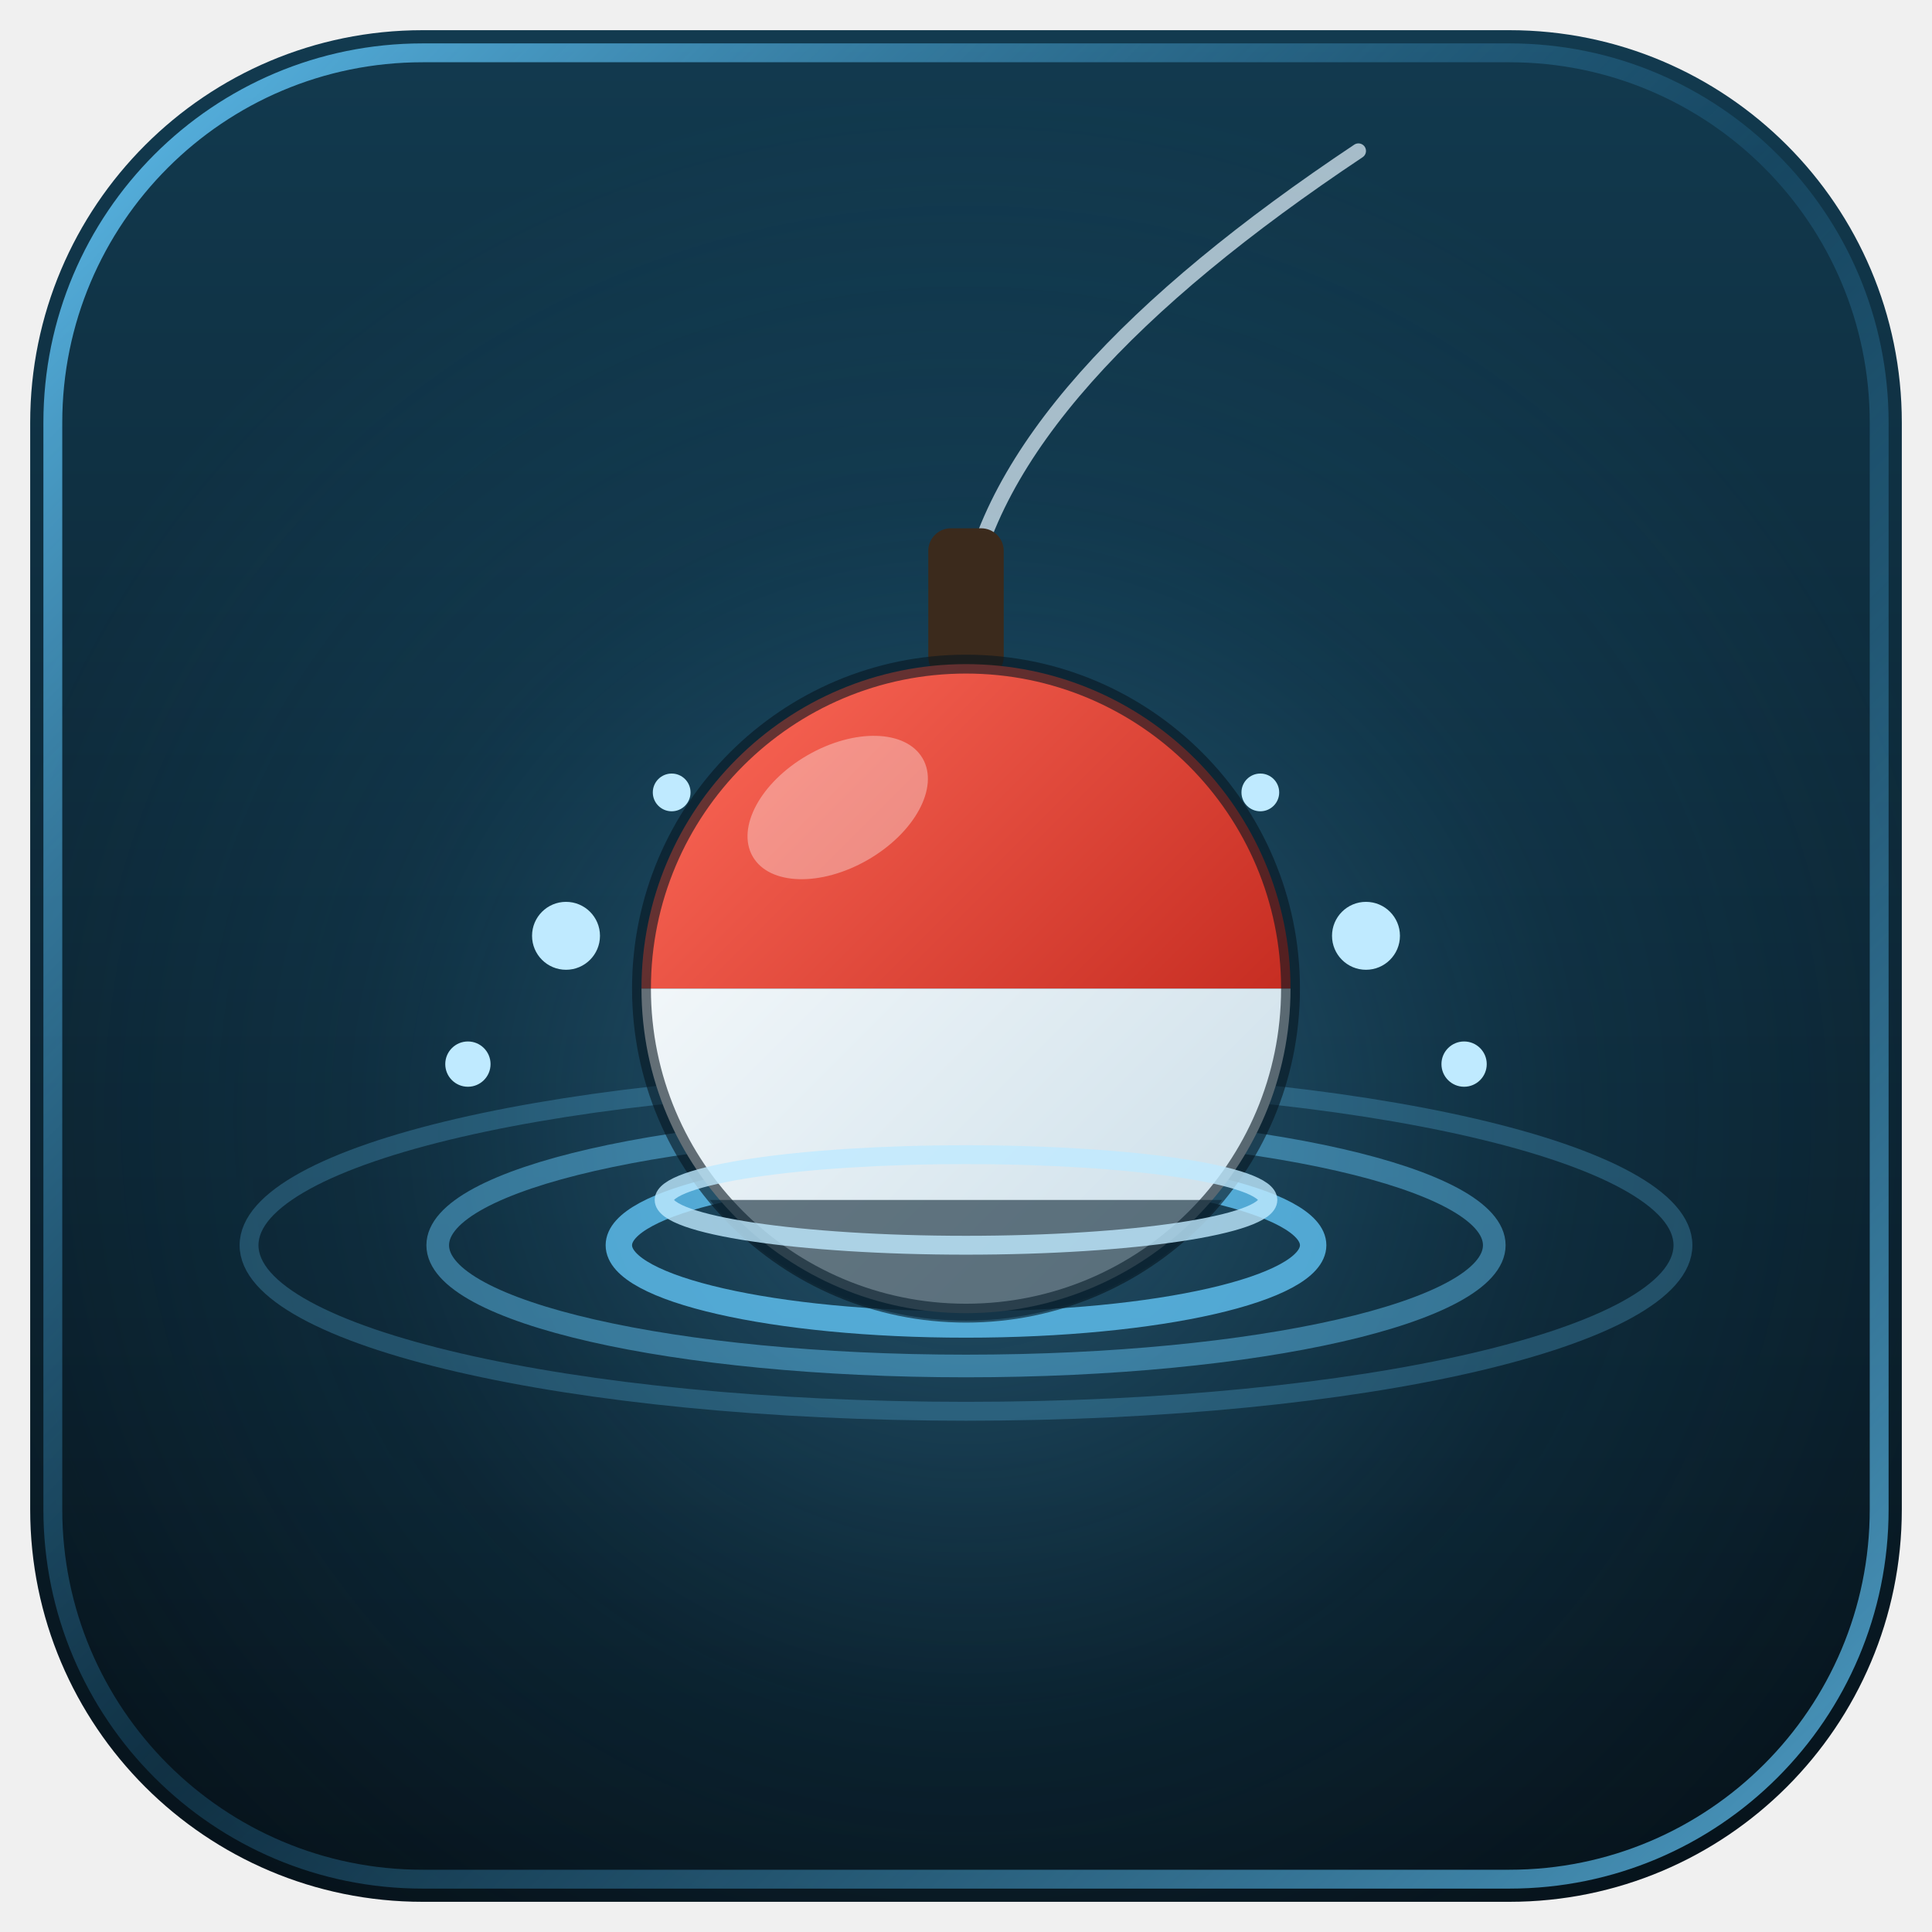
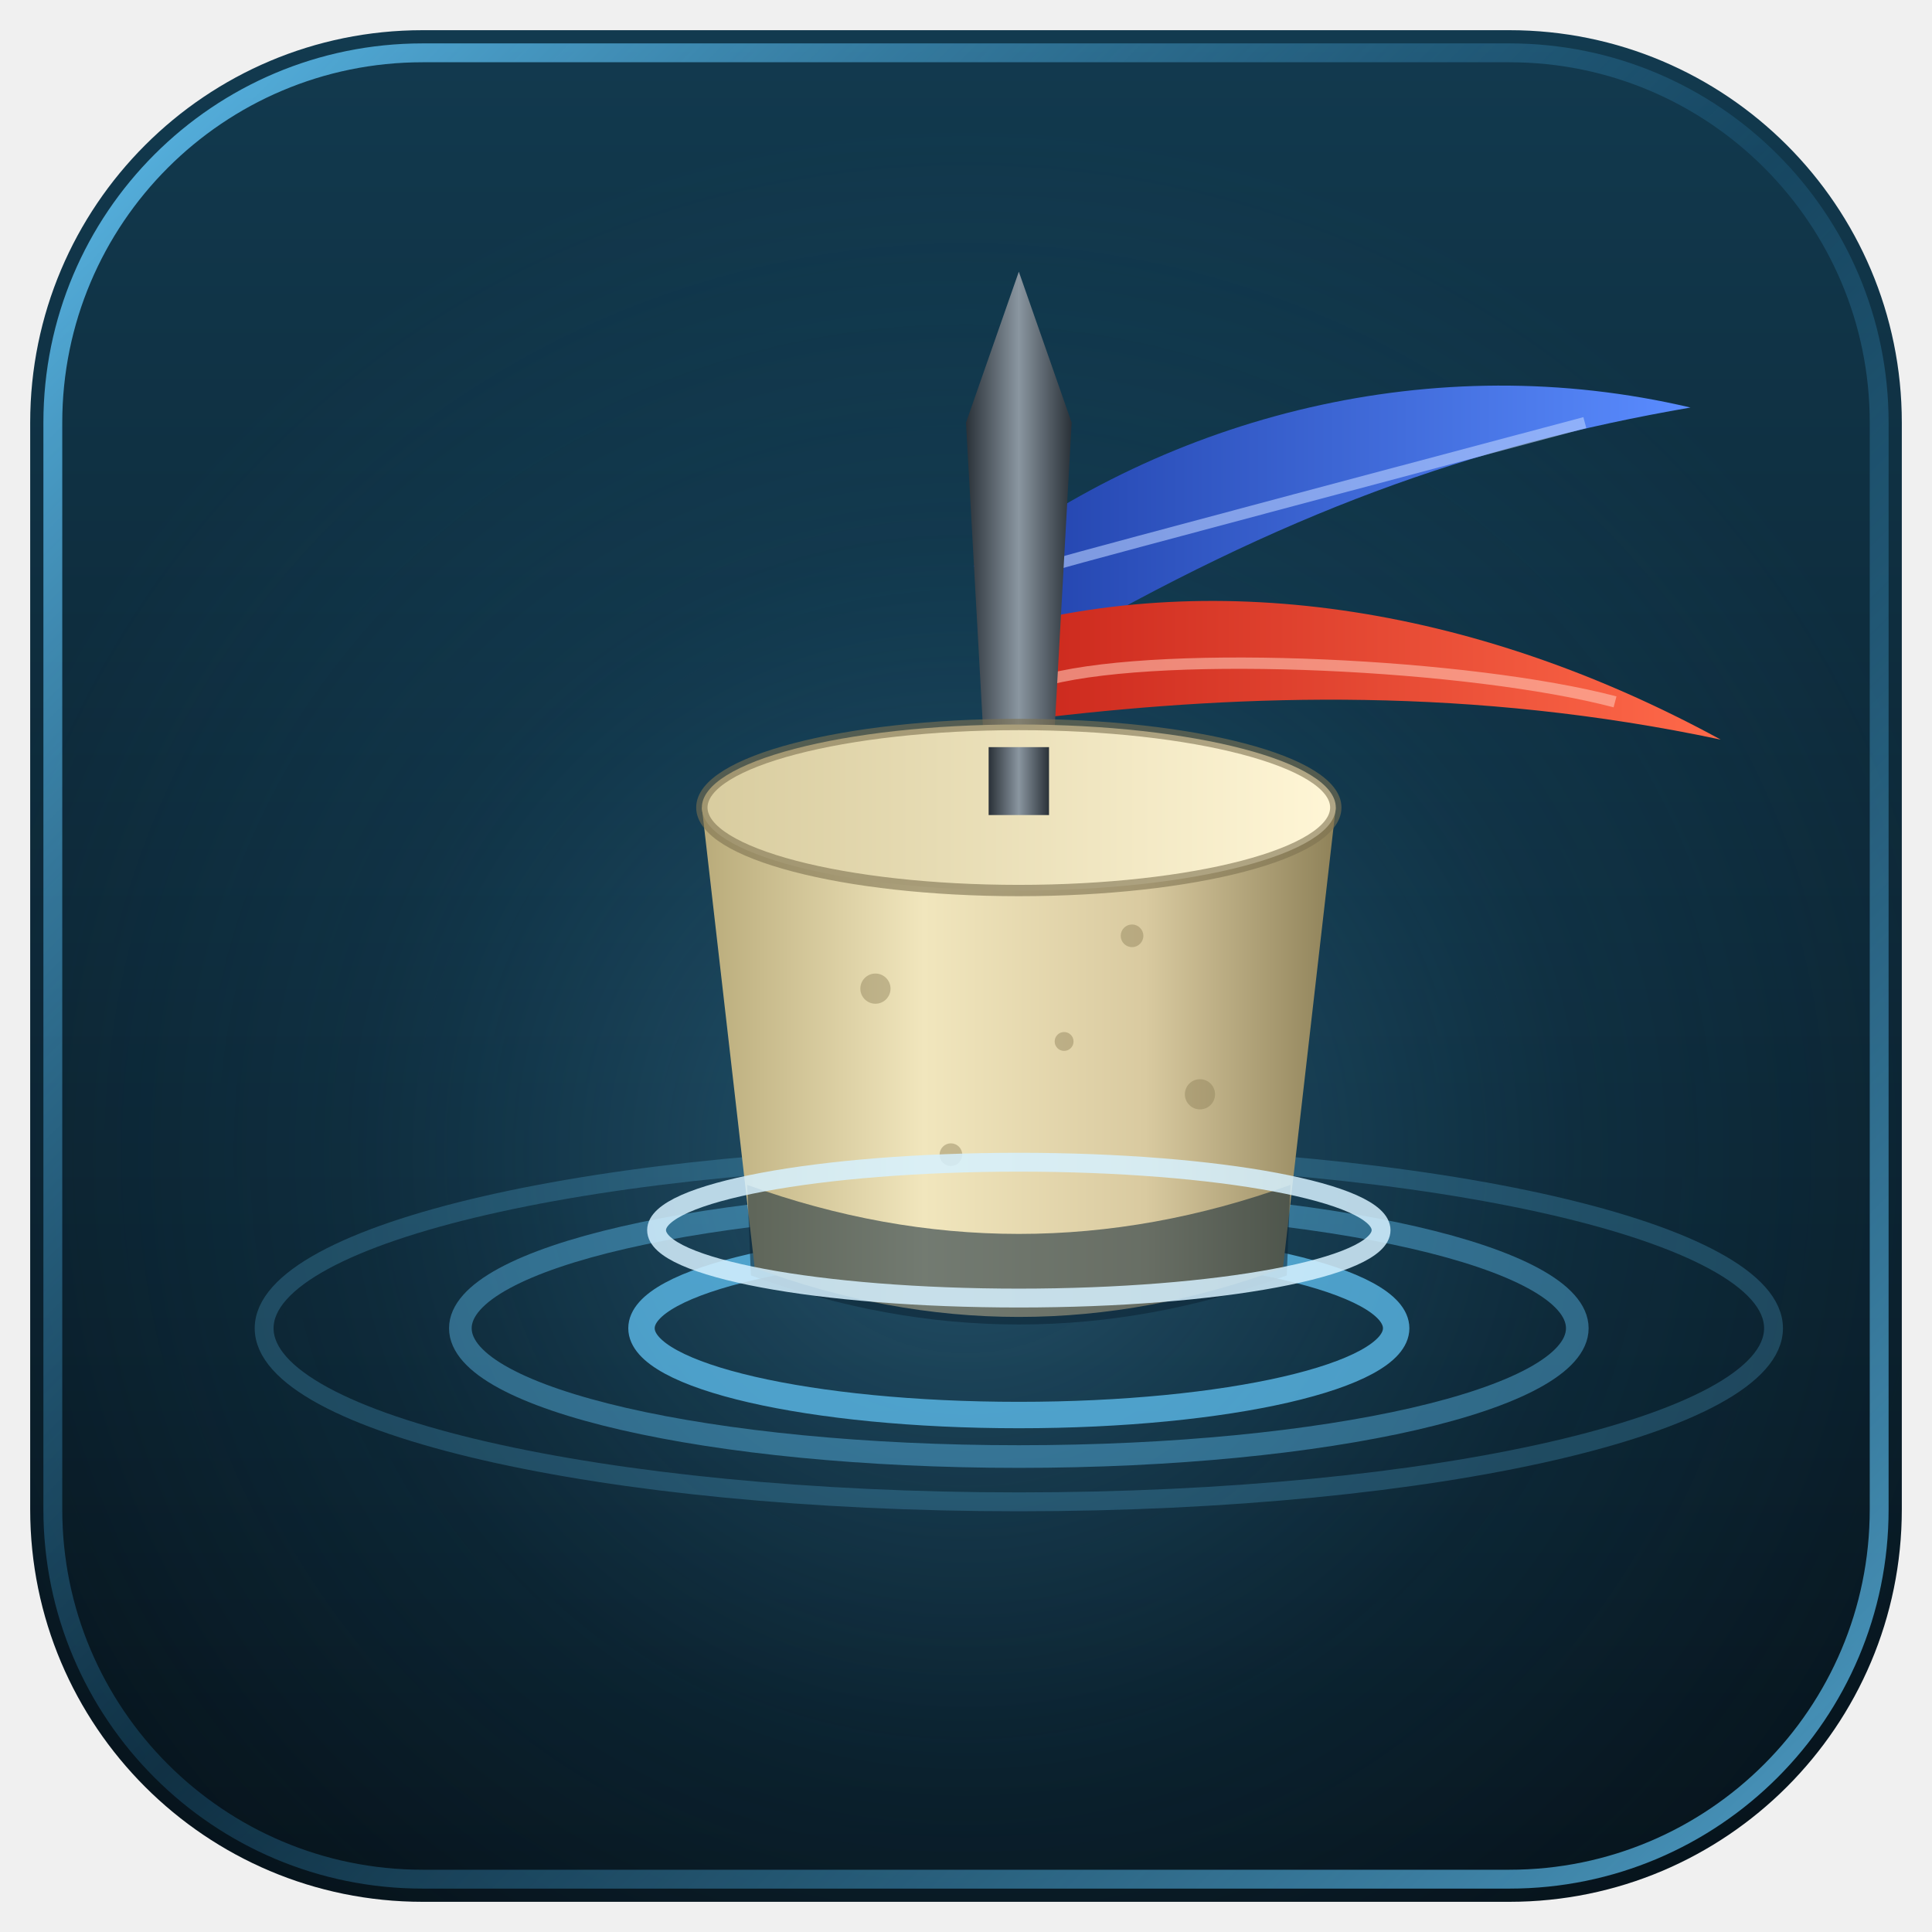
<svg xmlns="http://www.w3.org/2000/svg" viewBox="0 0 512 512" role="img" aria-label="Bobber Forever">
  <defs>
    <linearGradient id="bg" x1="0" y1="0" x2="0" y2="1">
      <stop offset="0" stop-color="#123a4f" />
      <stop offset="1" stop-color="#06121a" />
    </linearGradient>
-     <radialGradient id="glow" cx="50%" cy="58%" r="55%">
-       <stop offset="0" stop-color="#66ccff" stop-opacity="0.34" />
+     <radialGradient id="glow" cx="50%" cy="60%" r="55%">
+       <stop offset="0" stop-color="#66ccff" stop-opacity="0.32" />
      <stop offset="0.6" stop-color="#2f8fc0" stop-opacity="0.1" />
      <stop offset="1" stop-color="#2f8fc0" stop-opacity="0" />
    </radialGradient>
    <linearGradient id="rim" x1="0" y1="0" x2="1" y2="1">
      <stop offset="0" stop-color="#66ccff" stop-opacity="0.9" />
      <stop offset="0.5" stop-color="#21648a" stop-opacity="0.35" />
      <stop offset="1" stop-color="#66ccff" stop-opacity="0.75" />
    </linearGradient>
-     <linearGradient id="red" x1="0" y1="0" x2="1" y2="1">
-       <stop offset="0" stop-color="#ff6b5a" />
-       <stop offset="1" stop-color="#b3180f" />
+     <linearGradient id="cork" x1="0" y1="0" x2="1" y2="0">
+       <stop offset="0" stop-color="#b9ab7a" />
+       <stop offset="0.35" stop-color="#f1e6bd" />
+       <stop offset="0.7" stop-color="#d9caa0" />
+       <stop offset="1" stop-color="#8f8259" />
    </linearGradient>
-     <linearGradient id="white" x1="0" y1="0" x2="1" y2="1">
-       <stop offset="0" stop-color="#ffffff" />
-       <stop offset="1" stop-color="#c9dde8" />
+     <linearGradient id="corkTop" x1="0" y1="0" x2="1" y2="0">
+       <stop offset="0" stop-color="#d8cc9f" />
+       <stop offset="1" stop-color="#fff6d6" />
    </linearGradient>
-     <clipPath id="top">
-       <rect x="0" y="0" width="512" height="262" />
-     </clipPath>
-     <clipPath id="bottom">
-       <rect x="0" y="262" width="512" height="250" />
-     </clipPath>
+     <linearGradient id="red" x1="1" y1="0" x2="0" y2="0">
+       <stop offset="0" stop-color="#c8241a" />
+       <stop offset="1" stop-color="#ff6a4a" />
+     </linearGradient>
+     <linearGradient id="blue" x1="1" y1="0" x2="0" y2="0">
+       <stop offset="0" stop-color="#1f3fa8" />
+       <stop offset="1" stop-color="#5a8cff" />
+     </linearGradient>
+     <linearGradient id="spike" x1="0" y1="0" x2="1" y2="0">
+       <stop offset="0" stop-color="#2a3138" />
+       <stop offset="0.5" stop-color="#8a96a0" />
+       <stop offset="1" stop-color="#2a3138" />
+     </linearGradient>
  </defs>
  <rect x="8" y="8" width="496" height="496" rx="104" fill="url(#bg)" />
  <rect x="8" y="8" width="496" height="496" rx="104" fill="url(#glow)" />
  <rect x="14" y="14" width="484" height="484" rx="98" fill="none" stroke="url(#rim)" stroke-width="5" />
  <g fill="none" stroke="#66ccff" stroke-linecap="round">
-     <ellipse cx="256" cy="330" rx="190" ry="44" stroke-width="5" stroke-opacity="0.25" />
-     <ellipse cx="256" cy="330" rx="140" ry="32" stroke-width="6" stroke-opacity="0.45" />
-     <ellipse cx="256" cy="330" rx="92" ry="21" stroke-width="7" stroke-opacity="0.75" />
+     <ellipse cx="270" cy="352" rx="200" ry="46" stroke-width="5" stroke-opacity="0.22" />
+     <ellipse cx="270" cy="352" rx="148" ry="34" stroke-width="6" stroke-opacity="0.4" />
+     <ellipse cx="270" cy="352" rx="100" ry="23" stroke-width="7" stroke-opacity="0.7" />
  </g>
-   <g fill="#bfeaff">
-     <circle cx="150" cy="248" r="9" />
-     <circle cx="124" cy="282" r="6" />
-     <circle cx="362" cy="248" r="9" />
-     <circle cx="388" cy="282" r="6" />
-     <circle cx="178" cy="210" r="5" />
-     <circle cx="334" cy="210" r="5" />
+   <g transform="translate(540 0) scale(-1 1)">
+     <path d="M282 150 C 230 110, 160 92, 92 108 C 150 118, 200 136, 262 172 Z" fill="url(#blue)" />
+     <path d="M262 150 C 248 146, 150 120, 120 112" fill="none" stroke="#b9d0ff" stroke-opacity="0.6" stroke-width="3" />
+     <path d="M280 168 C 220 150, 150 160, 84 196 C 150 182, 210 184, 262 190 Z" fill="url(#red)" />
+     <path d="M262 180 C 230 172, 150 176, 112 186" fill="none" stroke="#ffc2b0" stroke-opacity="0.6" stroke-width="3" />
  </g>
-   <path d="M256 160 C 262 120, 300 80, 360 40" fill="none" stroke="#e6f6ff" stroke-opacity="0.7" stroke-width="4" stroke-linecap="round" />
-   <rect x="246" y="140" width="20" height="40" rx="6" fill="#3b2a1c" />
-   <circle cx="256" cy="262" r="86" fill="url(#red)" clip-path="url(#top)" />
-   <circle cx="256" cy="262" r="86" fill="url(#white)" clip-path="url(#bottom)" />
-   <circle cx="256" cy="262" r="86" fill="none" stroke="#081620" stroke-opacity="0.6" stroke-width="5" />
-   <ellipse cx="222" cy="214" rx="26" ry="16" fill="#ffffff" fill-opacity="0.35" transform="rotate(-30 222 214)" />
-   <clipPath id="under">
-     <circle cx="256" cy="262" r="88" />
-   </clipPath>
-   <rect x="160" y="318" width="192" height="40" fill="#0b2433" fill-opacity="0.6" clip-path="url(#under)" />
-   <ellipse cx="256" cy="318" rx="80" ry="12" fill="none" stroke="#bfeaff" stroke-opacity="0.8" stroke-width="5" />
+   <path d="M270 72 L 284 112 L 278 220 L 262 220 L 256 112 Z" fill="url(#spike)" />
+   <path d="M186 214 L 200 336 Q 270 362 340 336 L 354 214 Z" fill="url(#cork)" />
+   <ellipse cx="270" cy="214" rx="84" ry="22" fill="url(#corkTop)" />
+   <ellipse cx="270" cy="214" rx="84" ry="22" fill="none" stroke="#7d7150" stroke-opacity="0.6" stroke-width="3" />
+   <g fill="#8f8259" fill-opacity="0.45">
+     <circle cx="232" cy="262" r="4" />
+     <circle cx="300" cy="248" r="3" />
+     <circle cx="318" cy="290" r="4" />
+     <circle cx="252" cy="306" r="3" />
+     <circle cx="282" cy="276" r="2.5" />
+   </g>
+   <rect x="262" y="198" width="16" height="18" fill="url(#spike)" />
+   <path d="M198 314 Q 270 340 342 314 L 341 338 Q 270 364 199 338 Z" fill="#0b2433" fill-opacity="0.55" />
+   <ellipse cx="270" cy="326" rx="96" ry="18" fill="none" stroke="#d6f1ff" stroke-opacity="0.85" stroke-width="5" />
</svg>
